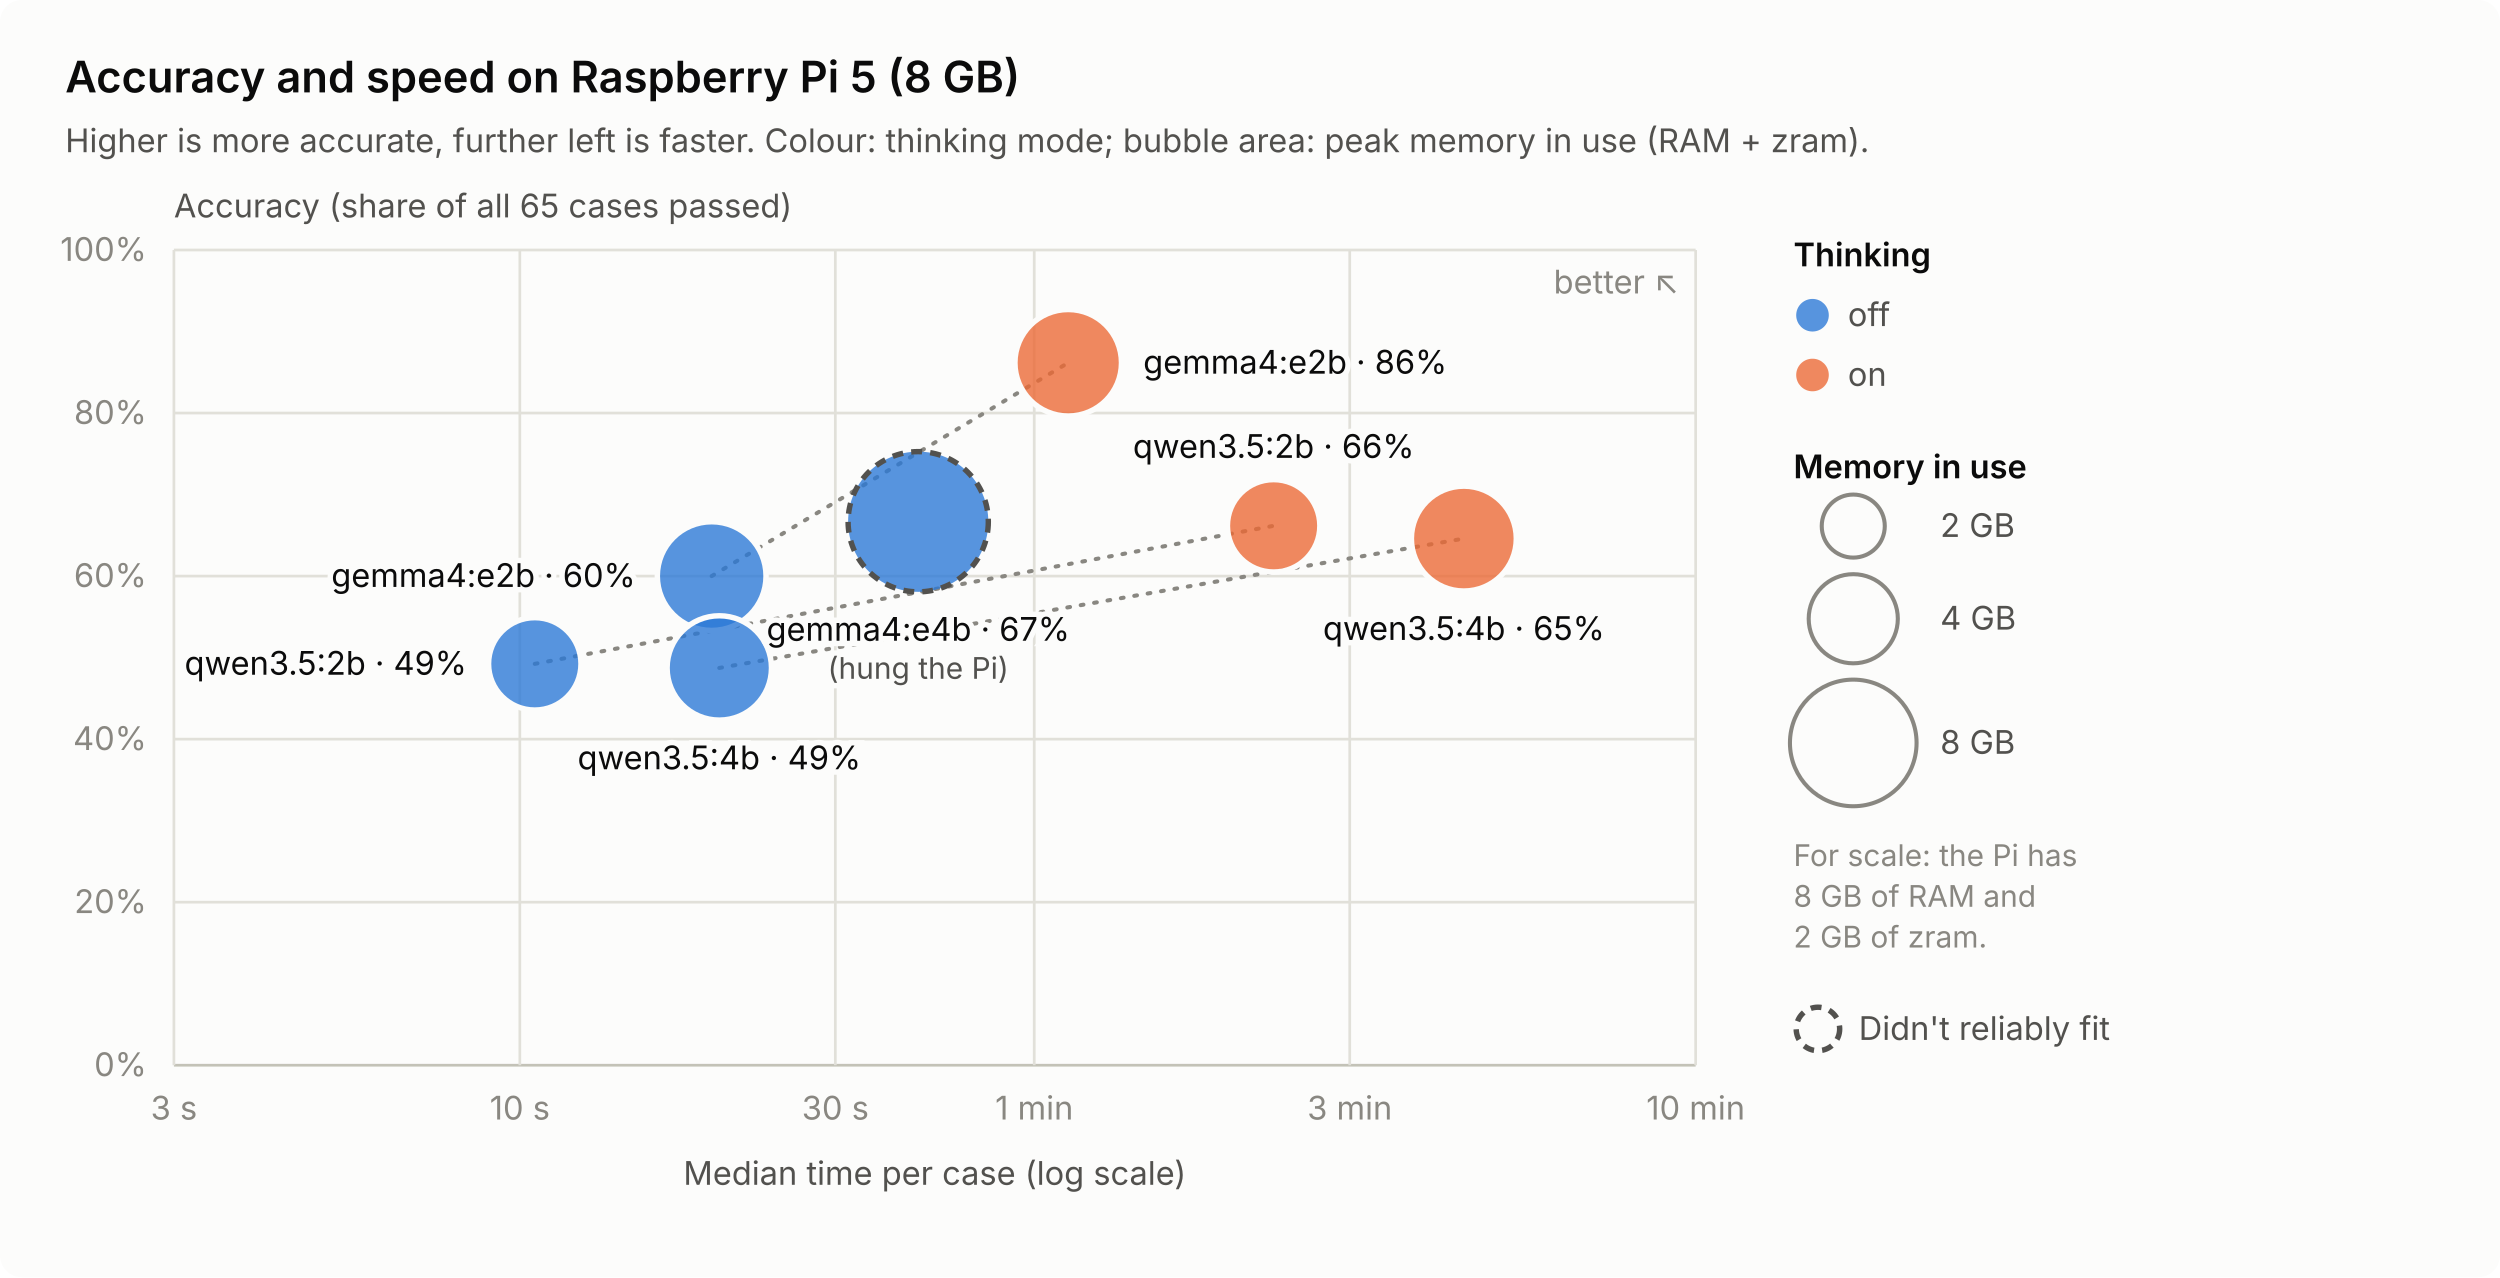
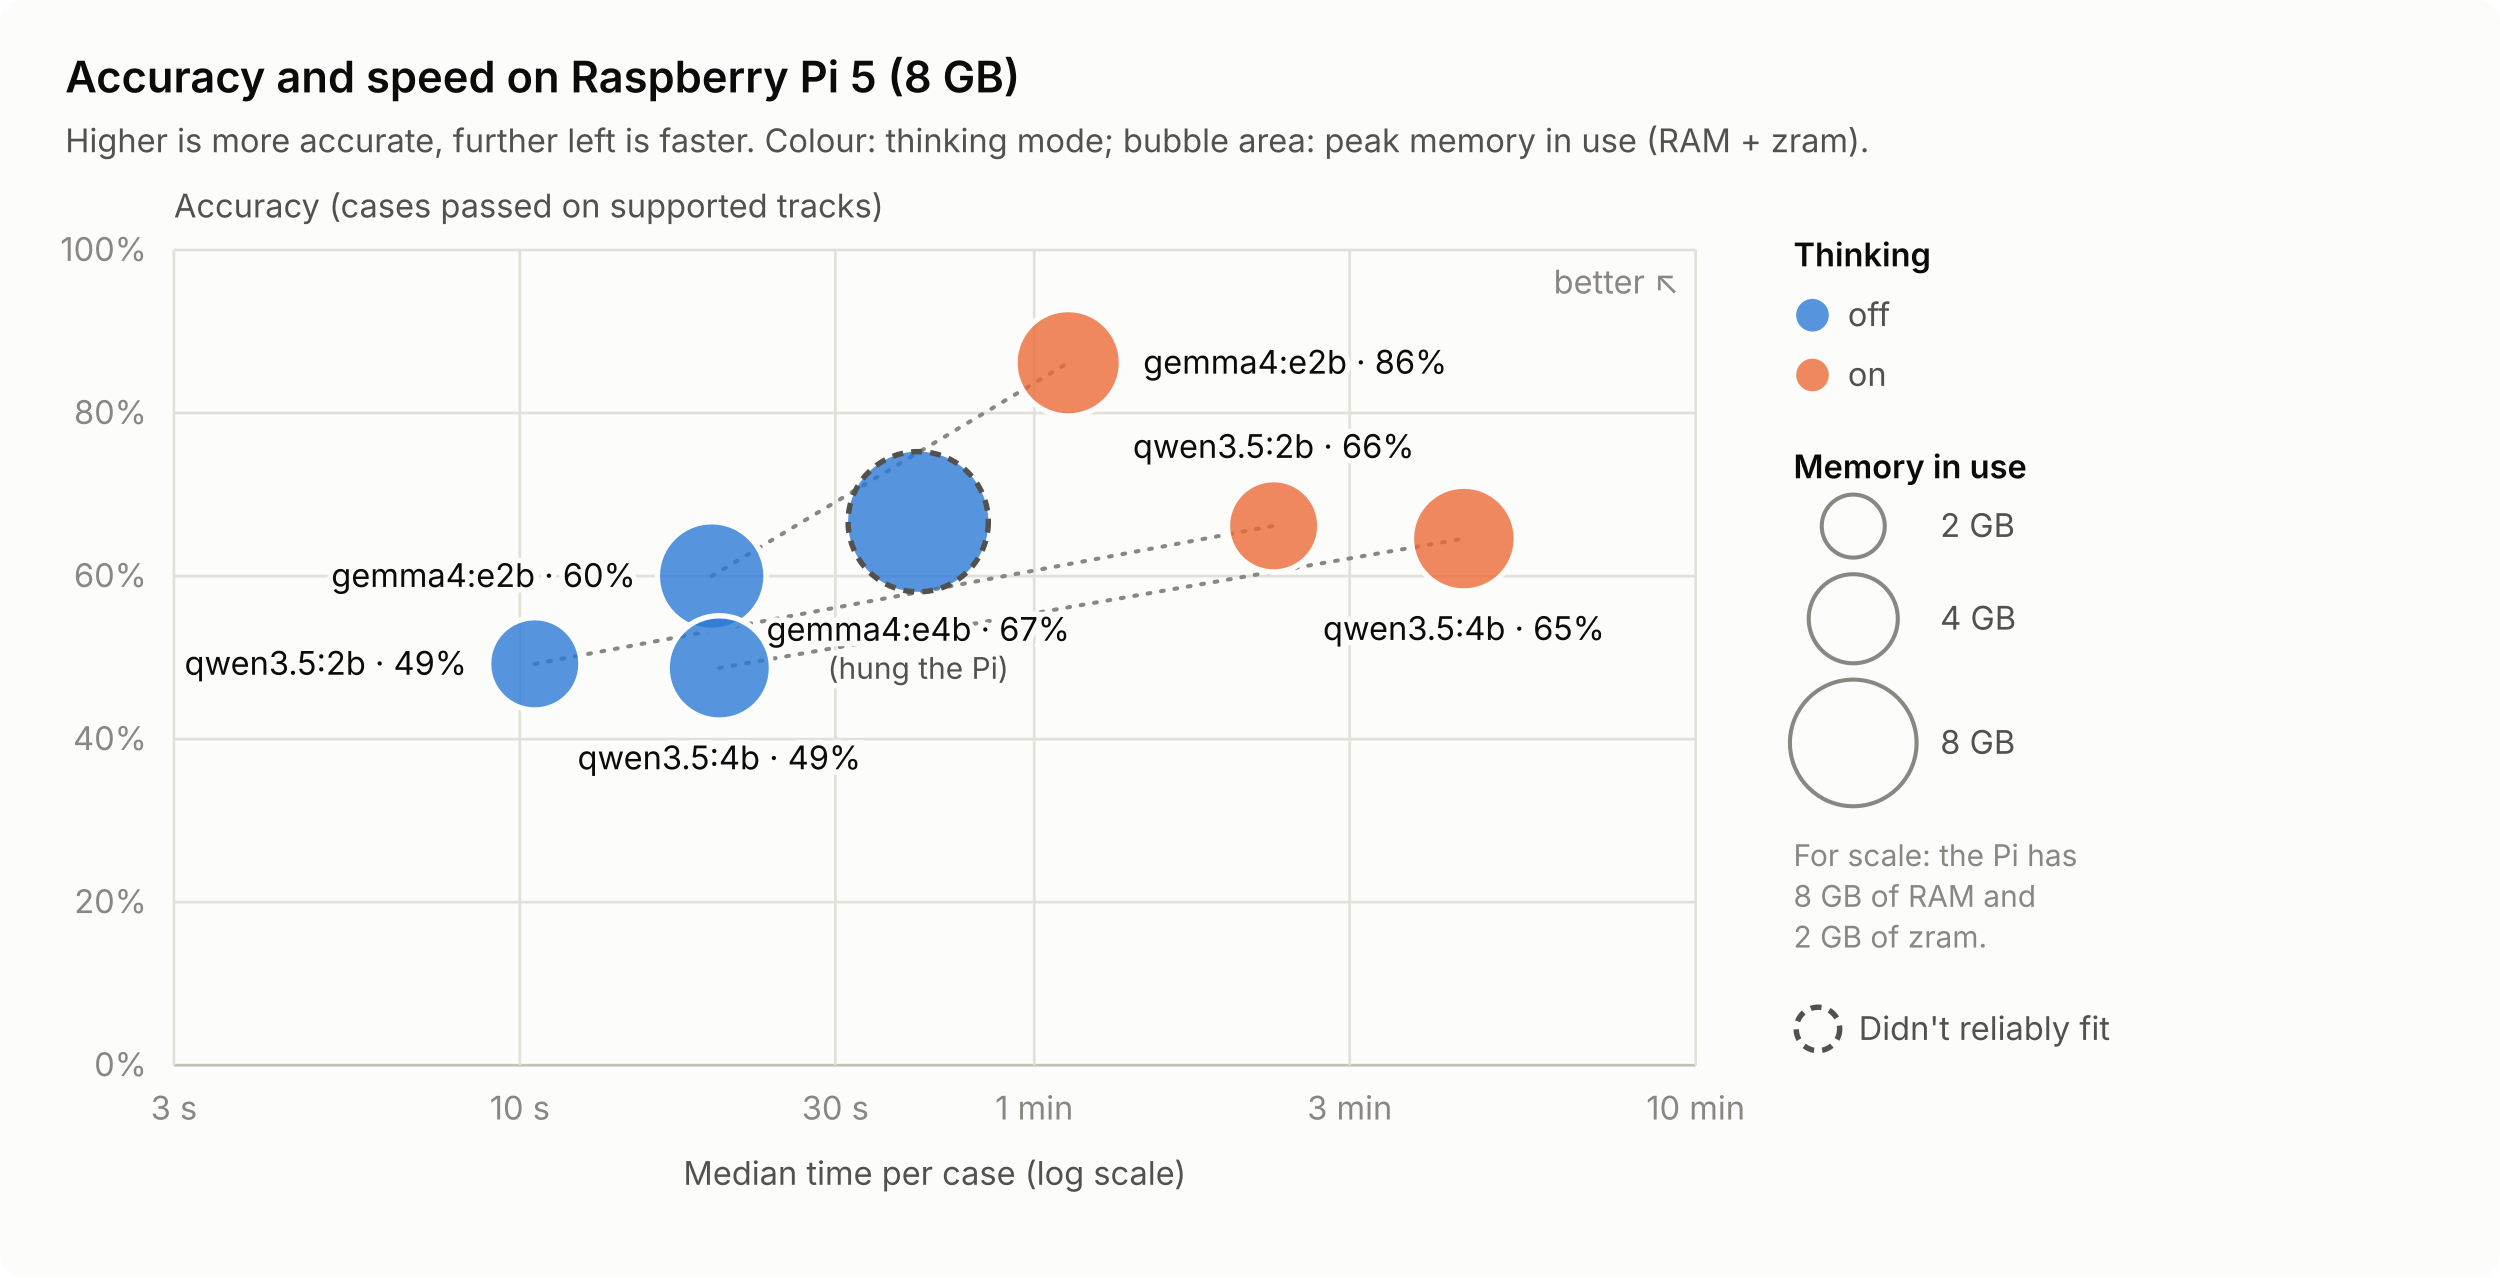
<svg xmlns="http://www.w3.org/2000/svg" width="920" height="470" viewBox="0 0 920 470" role="img" aria-label="Accuracy and speed on Raspberry Pi 5 (8 GB)">
  <rect width="920" height="470" rx="8" fill="#fcfcfb" />
  <text x="24.0" y="34.0" font-size="16" font-weight="600" text-anchor="start" fill="#0b0b0b" font-family="system-ui, -apple-system, Segoe UI, sans-serif">Accuracy and speed on Raspberry Pi 5 (8 GB)</text>
  <text x="24.0" y="56.0" font-size="12" font-weight="normal" text-anchor="start" fill="#52514e" font-family="system-ui, -apple-system, Segoe UI, sans-serif">Higher is more accurate, further left is faster. Colour: thinking mode; bubble area: peak memory in use (RAM + zram).</text>
  <line x1="64" x2="624" y1="392.0" y2="392.0" stroke="#c3c2b7" stroke-width="1" />
  <text x="54.0" y="396.0" font-size="12" font-weight="normal" text-anchor="end" fill="#898781" font-family="system-ui, -apple-system, Segoe UI, sans-serif">0%</text>
  <line x1="64" x2="624" y1="332.0" y2="332.0" stroke="#e1e0d9" stroke-width="1" />
  <text x="54.0" y="336.0" font-size="12" font-weight="normal" text-anchor="end" fill="#898781" font-family="system-ui, -apple-system, Segoe UI, sans-serif">20%</text>
  <line x1="64" x2="624" y1="272.0" y2="272.0" stroke="#e1e0d9" stroke-width="1" />
  <text x="54.0" y="276.0" font-size="12" font-weight="normal" text-anchor="end" fill="#898781" font-family="system-ui, -apple-system, Segoe UI, sans-serif">40%</text>
  <line x1="64" x2="624" y1="212.0" y2="212.0" stroke="#e1e0d9" stroke-width="1" />
  <text x="54.0" y="216.0" font-size="12" font-weight="normal" text-anchor="end" fill="#898781" font-family="system-ui, -apple-system, Segoe UI, sans-serif">60%</text>
  <line x1="64" x2="624" y1="152.0" y2="152.0" stroke="#e1e0d9" stroke-width="1" />
  <text x="54.0" y="156.0" font-size="12" font-weight="normal" text-anchor="end" fill="#898781" font-family="system-ui, -apple-system, Segoe UI, sans-serif">80%</text>
  <line x1="64" x2="624" y1="92.0" y2="92.0" stroke="#e1e0d9" stroke-width="1" />
  <text x="54.0" y="96.0" font-size="12" font-weight="normal" text-anchor="end" fill="#898781" font-family="system-ui, -apple-system, Segoe UI, sans-serif">100%</text>
  <line x1="64.0" x2="64.0" y1="92" y2="392" stroke="#e1e0d9" stroke-width="1" />
  <text x="64.0" y="412.0" font-size="12" font-weight="normal" text-anchor="middle" fill="#898781" font-family="system-ui, -apple-system, Segoe UI, sans-serif">3 s</text>
  <line x1="191.3" x2="191.3" y1="92" y2="392" stroke="#e1e0d9" stroke-width="1" />
  <text x="191.3" y="412.0" font-size="12" font-weight="normal" text-anchor="middle" fill="#898781" font-family="system-ui, -apple-system, Segoe UI, sans-serif">10 s</text>
  <line x1="307.4" x2="307.4" y1="92" y2="392" stroke="#e1e0d9" stroke-width="1" />
  <text x="307.4" y="412.0" font-size="12" font-weight="normal" text-anchor="middle" fill="#898781" font-family="system-ui, -apple-system, Segoe UI, sans-serif">30 s</text>
  <line x1="380.6" x2="380.6" y1="92" y2="392" stroke="#e1e0d9" stroke-width="1" />
  <text x="380.6" y="412.0" font-size="12" font-weight="normal" text-anchor="middle" fill="#898781" font-family="system-ui, -apple-system, Segoe UI, sans-serif">1 min</text>
  <line x1="496.7" x2="496.7" y1="92" y2="392" stroke="#e1e0d9" stroke-width="1" />
  <text x="496.7" y="412.0" font-size="12" font-weight="normal" text-anchor="middle" fill="#898781" font-family="system-ui, -apple-system, Segoe UI, sans-serif">3 min</text>
  <line x1="624.0" x2="624.0" y1="92" y2="392" stroke="#e1e0d9" stroke-width="1" />
  <text x="624.0" y="412.0" font-size="12" font-weight="normal" text-anchor="middle" fill="#898781" font-family="system-ui, -apple-system, Segoe UI, sans-serif">10 min</text>
  <text x="344.0" y="436.0" font-size="12" font-weight="normal" text-anchor="middle" fill="#52514e" font-family="system-ui, -apple-system, Segoe UI, sans-serif">Median time per case (log scale)</text>
-   <text x="64.0" y="80.0" font-size="12" font-weight="normal" text-anchor="start" fill="#52514e" font-family="system-ui, -apple-system, Segoe UI, sans-serif">Accuracy (share of all 65 cases passed)</text>
+   <text x="64.0" y="80.0" font-size="12" font-weight="normal" text-anchor="start" fill="#52514e" font-family="system-ui, -apple-system, Segoe UI, sans-serif">Accuracy (cases passed on supported tracks)</text>
  <text x="618.0" y="108.0" font-size="12" font-weight="normal" text-anchor="end" fill="#898781" font-family="system-ui, -apple-system, Segoe UI, sans-serif">better ↖</text>
  <line x1="261.9" y1="212.0" x2="393.1" y2="133.5" stroke="#898781" stroke-width="1.5" stroke-dasharray="1 4" stroke-linecap="round" />
  <line x1="196.8" y1="244.3" x2="468.7" y2="193.5" stroke="#898781" stroke-width="1.5" stroke-dasharray="1 4" stroke-linecap="round" />
  <line x1="264.7" y1="245.8" x2="538.7" y2="198.2" stroke="#898781" stroke-width="1.5" stroke-dasharray="1 4" stroke-linecap="round" />
  <circle cx="337.9" cy="192.0" r="25.8" fill="#2a78d6" fill-opacity="0.78" stroke="#52514e" stroke-width="2" stroke-dasharray="4 3" />
  <circle cx="261.9" cy="212.0" r="20.0" fill="#2a78d6" fill-opacity="0.78" stroke="#fcfcfb" stroke-width="2" />
  <circle cx="393.1" cy="133.5" r="19.6" fill="#eb6834" fill-opacity="0.78" stroke="#fcfcfb" stroke-width="2" />
  <circle cx="538.7" cy="198.2" r="19.3" fill="#eb6834" fill-opacity="0.78" stroke="#fcfcfb" stroke-width="2" />
  <circle cx="264.7" cy="245.8" r="19.2" fill="#2a78d6" fill-opacity="0.78" stroke="#fcfcfb" stroke-width="2" />
  <circle cx="468.7" cy="193.5" r="17.0" fill="#eb6834" fill-opacity="0.78" stroke="#fcfcfb" stroke-width="2" />
  <circle cx="196.8" cy="244.3" r="17.0" fill="#2a78d6" fill-opacity="0.78" stroke="#fcfcfb" stroke-width="2" />
  <text x="420.7" y="137.5" font-size="12" font-weight="normal" text-anchor="start" fill="#0b0b0b" stroke="#fcfcfb" stroke-width="4" paint-order="stroke" font-family="system-ui, -apple-system, Segoe UI, sans-serif">gemma4:e2b · 86%</text>
  <text x="337.9" y="235.8" font-size="12" font-weight="normal" text-anchor="middle" fill="#0b0b0b" stroke="#fcfcfb" stroke-width="4" paint-order="stroke" font-family="system-ui, -apple-system, Segoe UI, sans-serif">gemma4:e4b · 67%</text>
  <text x="337.9" y="249.8" font-size="11" font-weight="normal" text-anchor="middle" fill="#52514e" stroke="#fcfcfb" stroke-width="4" paint-order="stroke" font-family="system-ui, -apple-system, Segoe UI, sans-serif">(hung the Pi)</text>
  <text x="468.7" y="168.5" font-size="12" font-weight="normal" text-anchor="middle" fill="#0b0b0b" stroke="#fcfcfb" stroke-width="4" paint-order="stroke" font-family="system-ui, -apple-system, Segoe UI, sans-serif">qwen3.5:2b · 66%</text>
  <text x="538.7" y="235.5" font-size="12" font-weight="normal" text-anchor="middle" fill="#0b0b0b" stroke="#fcfcfb" stroke-width="4" paint-order="stroke" font-family="system-ui, -apple-system, Segoe UI, sans-serif">qwen3.5:4b · 65%</text>
  <text x="233.9" y="216.0" font-size="12" font-weight="normal" text-anchor="end" fill="#0b0b0b" stroke="#fcfcfb" stroke-width="4" paint-order="stroke" font-family="system-ui, -apple-system, Segoe UI, sans-serif">gemma4:e2b · 60%</text>
  <text x="171.8" y="248.3" font-size="12" font-weight="normal" text-anchor="end" fill="#0b0b0b" stroke="#fcfcfb" stroke-width="4" paint-order="stroke" font-family="system-ui, -apple-system, Segoe UI, sans-serif">qwen3.5:2b · 49%</text>
  <text x="264.7" y="283.1" font-size="12" font-weight="normal" text-anchor="middle" fill="#0b0b0b" stroke="#fcfcfb" stroke-width="4" paint-order="stroke" font-family="system-ui, -apple-system, Segoe UI, sans-serif">qwen3.5:4b · 49%</text>
  <text x="660.0" y="98.0" font-size="12" font-weight="600" text-anchor="start" fill="#0b0b0b" font-family="system-ui, -apple-system, Segoe UI, sans-serif">Thinking</text>
  <circle cx="667" cy="116" r="6" fill="#2a78d6" fill-opacity="0.78" />
  <text x="680.0" y="120.0" font-size="12" font-weight="normal" text-anchor="start" fill="#52514e" font-family="system-ui, -apple-system, Segoe UI, sans-serif">off</text>
  <circle cx="667" cy="138" r="6" fill="#eb6834" fill-opacity="0.78" />
  <text x="680.0" y="142.0" font-size="12" font-weight="normal" text-anchor="start" fill="#52514e" font-family="system-ui, -apple-system, Segoe UI, sans-serif">on</text>
  <text x="660.0" y="176.0" font-size="12" font-weight="600" text-anchor="start" fill="#0b0b0b" font-family="system-ui, -apple-system, Segoe UI, sans-serif">Memory in use</text>
  <circle cx="682" cy="193.6" r="11.6" fill="none" stroke="#898781" stroke-width="1.5" />
  <text x="714.0" y="197.6" font-size="12" font-weight="normal" text-anchor="start" fill="#52514e" font-family="system-ui, -apple-system, Segoe UI, sans-serif">2 GB</text>
  <circle cx="682" cy="227.7" r="16.4" fill="none" stroke="#898781" stroke-width="1.5" />
  <text x="714.0" y="231.7" font-size="12" font-weight="normal" text-anchor="start" fill="#52514e" font-family="system-ui, -apple-system, Segoe UI, sans-serif">4 GB</text>
  <circle cx="682" cy="273.4" r="23.3" fill="none" stroke="#898781" stroke-width="1.5" />
  <text x="714.0" y="277.4" font-size="12" font-weight="normal" text-anchor="start" fill="#52514e" font-family="system-ui, -apple-system, Segoe UI, sans-serif">8 GB</text>
  <text x="660.0" y="318.7" font-size="11" font-weight="normal" text-anchor="start" fill="#898781" font-family="system-ui, -apple-system, Segoe UI, sans-serif">For scale: the Pi has</text>
  <text x="660.0" y="333.7" font-size="11" font-weight="normal" text-anchor="start" fill="#898781" font-family="system-ui, -apple-system, Segoe UI, sans-serif">8 GB of RAM and</text>
  <text x="660.0" y="348.7" font-size="11" font-weight="normal" text-anchor="start" fill="#898781" font-family="system-ui, -apple-system, Segoe UI, sans-serif">2 GB of zram.</text>
  <circle cx="669" cy="378.653" r="8" fill="none" stroke="#52514e" stroke-width="2" stroke-dasharray="4 3" />
  <text x="684.0" y="382.7" font-size="12" font-weight="normal" text-anchor="start" fill="#52514e" font-family="system-ui, -apple-system, Segoe UI, sans-serif">Didn't reliably fit</text>
</svg>
